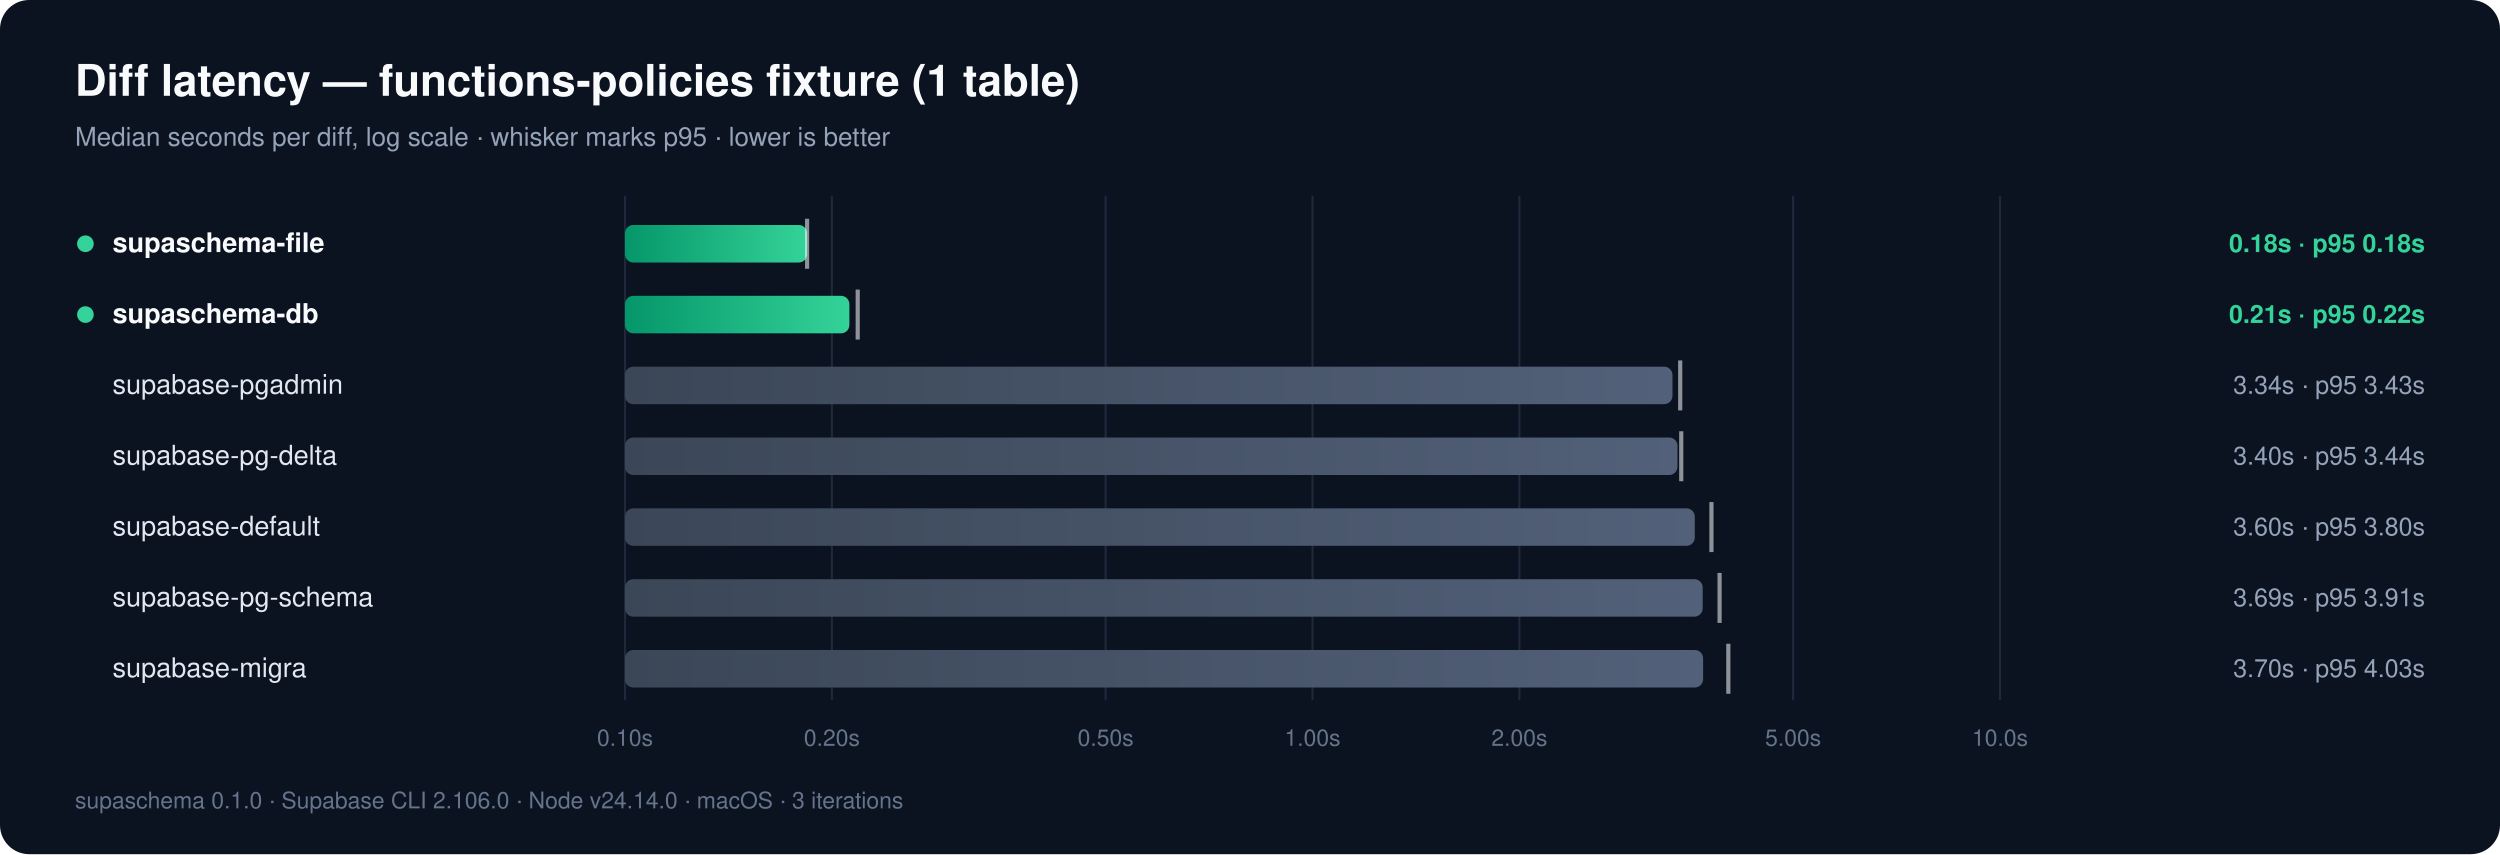
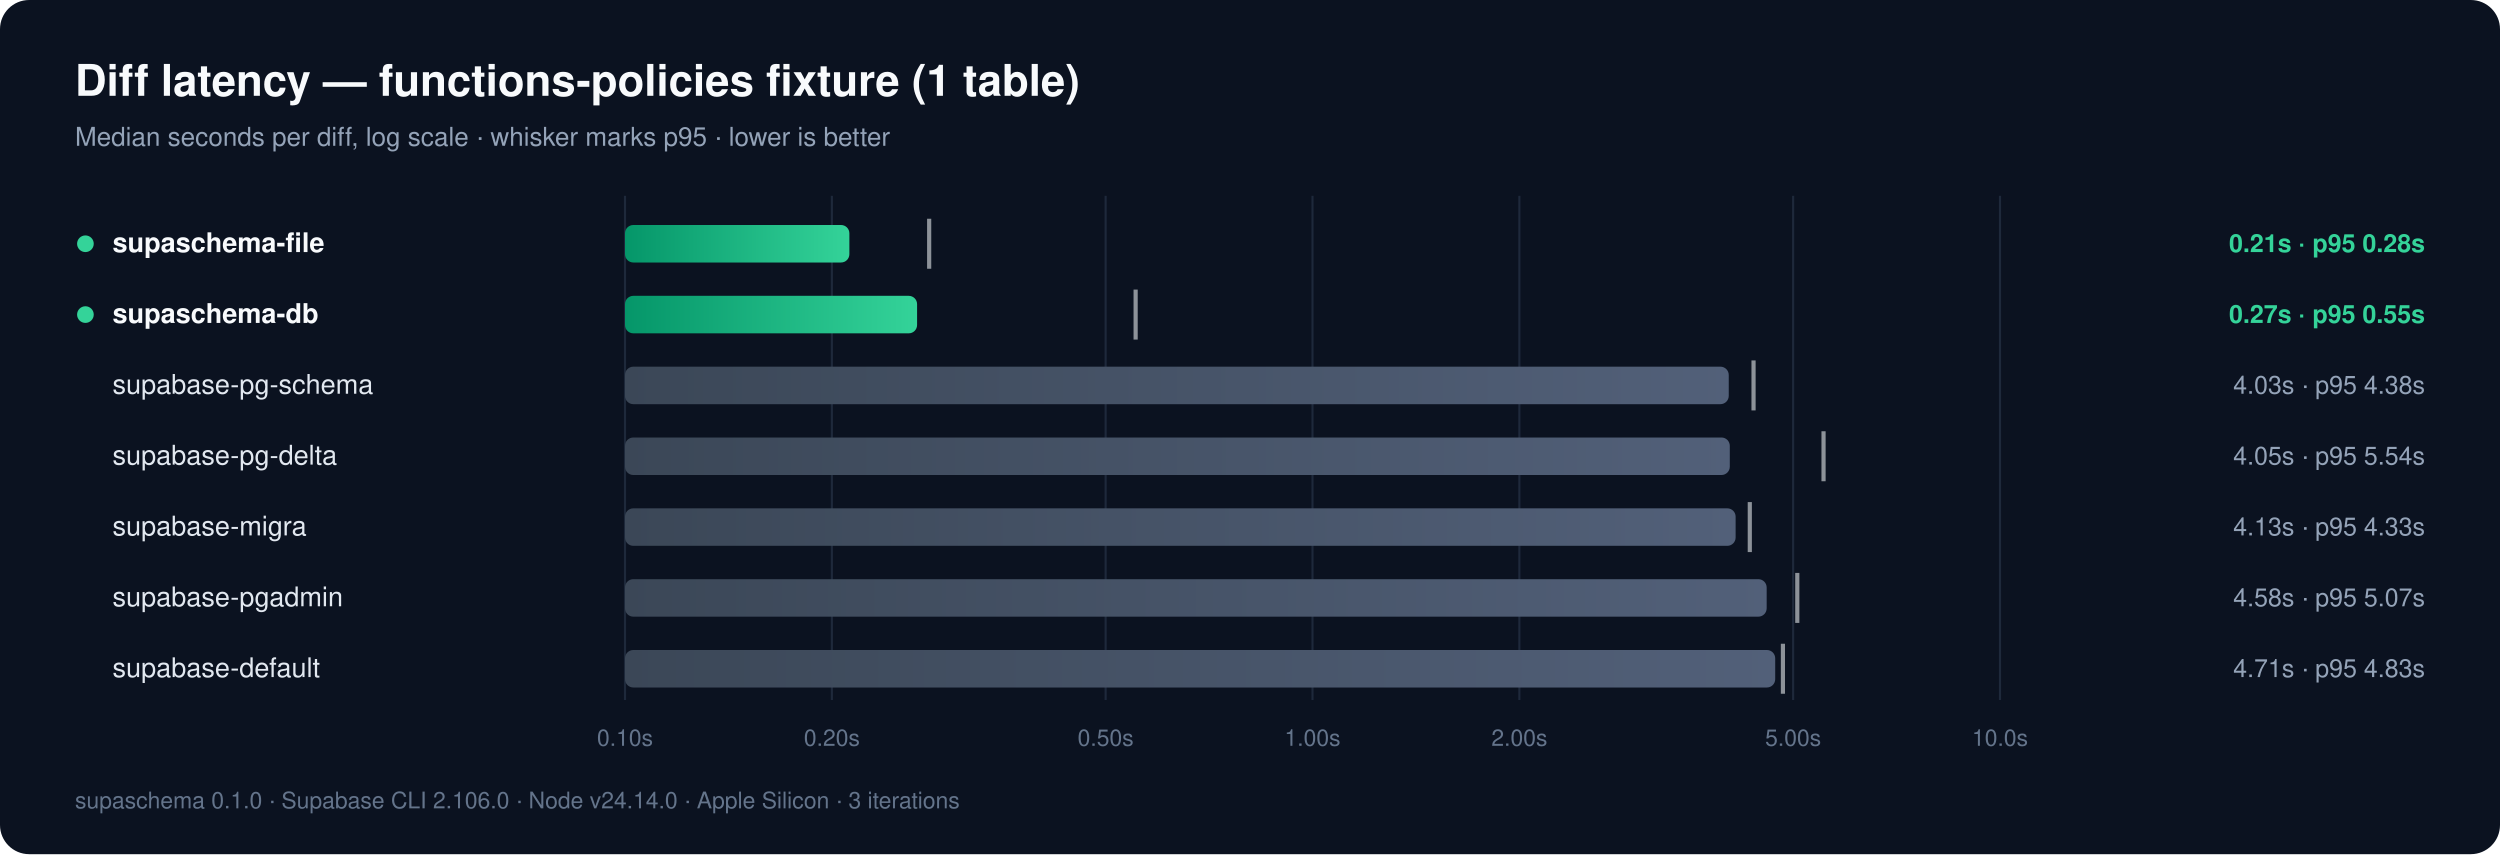
<svg xmlns="http://www.w3.org/2000/svg" width="1200" height="410" viewBox="0 0 1200 410" role="img">
  <defs>
    <linearGradient id="supaGradient" x1="0" y1="0" x2="1" y2="0">
      <stop offset="0%" stop-color="#059669" />
      <stop offset="100%" stop-color="#34d399" />
    </linearGradient>
    <linearGradient id="slateGradient" x1="0" y1="0" x2="1" y2="0">
      <stop offset="0%" stop-color="#3b4757" />
      <stop offset="100%" stop-color="#526079" />
    </linearGradient>
  </defs>
  <rect width="100%" height="100%" rx="14" fill="#0b1220" />
  <text x="36.0" y="46.0" fill="#f8fafc" font-family="ui-sans-serif, system-ui, 'Segoe UI', Helvetica, Arial, sans-serif" font-size="21" font-weight="700">Diff latency — functions-policies fixture (1 table)</text>
  <text x="36.0" y="70.0" fill="#94a3b8" font-family="ui-sans-serif, system-ui, 'Segoe UI', Helvetica, Arial, sans-serif" font-size="12.5" font-weight="400">Median seconds per diff, log scale · whisker marks p95 · lower is better</text>
  <line x1="300.0" y1="94" x2="300.0" y2="336" stroke="#1e293b" stroke-width="1" />
  <text x="300.0" y="358.0" fill="#64748b" font-family="ui-sans-serif, system-ui, 'Segoe UI', Helvetica, Arial, sans-serif" font-size="11" font-weight="400" text-anchor="middle">0.10s</text>
  <line x1="399.3" y1="94" x2="399.3" y2="336" stroke="#1e293b" stroke-width="1" />
  <text x="399.3" y="358.0" fill="#64748b" font-family="ui-sans-serif, system-ui, 'Segoe UI', Helvetica, Arial, sans-serif" font-size="11" font-weight="400" text-anchor="middle">0.20s</text>
  <line x1="530.7" y1="94" x2="530.7" y2="336" stroke="#1e293b" stroke-width="1" />
  <text x="530.7" y="358.0" fill="#64748b" font-family="ui-sans-serif, system-ui, 'Segoe UI', Helvetica, Arial, sans-serif" font-size="11" font-weight="400" text-anchor="middle">0.50s</text>
  <line x1="630.0" y1="94" x2="630.0" y2="336" stroke="#1e293b" stroke-width="1" />
  <text x="630.0" y="358.0" fill="#64748b" font-family="ui-sans-serif, system-ui, 'Segoe UI', Helvetica, Arial, sans-serif" font-size="11" font-weight="400" text-anchor="middle">1.00s</text>
  <line x1="729.3" y1="94" x2="729.3" y2="336" stroke="#1e293b" stroke-width="1" />
  <text x="729.3" y="358.0" fill="#64748b" font-family="ui-sans-serif, system-ui, 'Segoe UI', Helvetica, Arial, sans-serif" font-size="11" font-weight="400" text-anchor="middle">2.00s</text>
  <line x1="860.7" y1="94" x2="860.7" y2="336" stroke="#1e293b" stroke-width="1" />
  <text x="860.7" y="358.0" fill="#64748b" font-family="ui-sans-serif, system-ui, 'Segoe UI', Helvetica, Arial, sans-serif" font-size="11" font-weight="400" text-anchor="middle">5.00s</text>
  <line x1="960.0" y1="94" x2="960.0" y2="336" stroke="#1e293b" stroke-width="1" />
  <text x="960.0" y="358.0" fill="#64748b" font-family="ui-sans-serif, system-ui, 'Segoe UI', Helvetica, Arial, sans-serif" font-size="11" font-weight="400" text-anchor="middle">10.0s</text>
  <circle cx="41" cy="117" r="4" fill="#34d399" />
  <text x="54.0" y="121.0" fill="#f8fafc" font-family="ui-sans-serif, system-ui, 'Segoe UI', Helvetica, Arial, sans-serif" font-size="13" font-weight="650">supaschema-file</text>
-   <rect x="300" y="108" width="87.4" height="18" rx="4" fill="url(#supaGradient)" />
-   <line x1="387.4" y1="105" x2="387.4" y2="129" stroke="#f8fafc" stroke-opacity="0.55" stroke-width="2" />
-   <text x="1164.0" y="121.0" fill="#34d399" font-family="ui-sans-serif, system-ui, 'Segoe UI', Helvetica, Arial, sans-serif" font-size="12" font-weight="650" text-anchor="end">0.18s  ·  p95 0.18s</text>
+   <rect x="300" y="108" width="107.7" height="18" rx="4" fill="url(#supaGradient)" />
+   <line x1="446.0" y1="105" x2="446.0" y2="129" stroke="#f8fafc" stroke-opacity="0.55" stroke-width="2" />
+   <text x="1164.0" y="121.0" fill="#34d399" font-family="ui-sans-serif, system-ui, 'Segoe UI', Helvetica, Arial, sans-serif" font-size="12" font-weight="650" text-anchor="end">0.21s  ·  p95 0.28s</text>
  <circle cx="41" cy="151" r="4" fill="#34d399" />
  <text x="54.0" y="155.0" fill="#f8fafc" font-family="ui-sans-serif, system-ui, 'Segoe UI', Helvetica, Arial, sans-serif" font-size="13" font-weight="650">supaschema-db</text>
-   <rect x="300" y="142" width="107.7" height="18" rx="4" fill="url(#supaGradient)" />
-   <line x1="411.7" y1="139" x2="411.7" y2="163" stroke="#f8fafc" stroke-opacity="0.55" stroke-width="2" />
-   <text x="1164.0" y="155.0" fill="#34d399" font-family="ui-sans-serif, system-ui, 'Segoe UI', Helvetica, Arial, sans-serif" font-size="12" font-weight="650" text-anchor="end">0.21s  ·  p95 0.22s</text>
-   <text x="54.0" y="189.0" fill="#e2e8f0" font-family="ui-sans-serif, system-ui, 'Segoe UI', Helvetica, Arial, sans-serif" font-size="13" font-weight="450">supabase-pgadmin</text>
-   <rect x="300" y="176" width="502.8" height="18" rx="4" fill="url(#slateGradient)" />
-   <line x1="806.5" y1="173" x2="806.5" y2="197" stroke="#f8fafc" stroke-opacity="0.55" stroke-width="2" />
-   <text x="1164.0" y="189.0" fill="#94a3b8" font-family="ui-sans-serif, system-ui, 'Segoe UI', Helvetica, Arial, sans-serif" font-size="12" font-weight="450" text-anchor="end">3.34s  ·  p95 3.43s</text>
+   <rect x="300" y="142" width="140.2" height="18" rx="4" fill="url(#supaGradient)" />
+   <line x1="545.1" y1="139" x2="545.1" y2="163" stroke="#f8fafc" stroke-opacity="0.55" stroke-width="2" />
+   <text x="1164.0" y="155.0" fill="#34d399" font-family="ui-sans-serif, system-ui, 'Segoe UI', Helvetica, Arial, sans-serif" font-size="12" font-weight="650" text-anchor="end">0.27s  ·  p95 0.55s</text>
+   <text x="54.0" y="189.0" fill="#e2e8f0" font-family="ui-sans-serif, system-ui, 'Segoe UI', Helvetica, Arial, sans-serif" font-size="13" font-weight="450">supabase-pg-schema</text>
+   <rect x="300" y="176" width="529.8" height="18" rx="4" fill="url(#slateGradient)" />
+   <line x1="841.7" y1="173" x2="841.7" y2="197" stroke="#f8fafc" stroke-opacity="0.55" stroke-width="2" />
+   <text x="1164.0" y="189.0" fill="#94a3b8" font-family="ui-sans-serif, system-ui, 'Segoe UI', Helvetica, Arial, sans-serif" font-size="12" font-weight="450" text-anchor="end">4.03s  ·  p95 4.38s</text>
  <text x="54.0" y="223.0" fill="#e2e8f0" font-family="ui-sans-serif, system-ui, 'Segoe UI', Helvetica, Arial, sans-serif" font-size="13" font-weight="450">supabase-pg-delta</text>
-   <rect x="300" y="210" width="505.2" height="18" rx="4" fill="url(#slateGradient)" />
-   <line x1="807.0" y1="207" x2="807.0" y2="231" stroke="#f8fafc" stroke-opacity="0.55" stroke-width="2" />
-   <text x="1164.0" y="223.0" fill="#94a3b8" font-family="ui-sans-serif, system-ui, 'Segoe UI', Helvetica, Arial, sans-serif" font-size="12" font-weight="450" text-anchor="end">3.40s  ·  p95 3.44s</text>
-   <text x="54.0" y="257.0" fill="#e2e8f0" font-family="ui-sans-serif, system-ui, 'Segoe UI', Helvetica, Arial, sans-serif" font-size="13" font-weight="450">supabase-default</text>
-   <rect x="300" y="244" width="513.5" height="18" rx="4" fill="url(#slateGradient)" />
-   <line x1="821.5" y1="241" x2="821.5" y2="265" stroke="#f8fafc" stroke-opacity="0.55" stroke-width="2" />
-   <text x="1164.0" y="257.0" fill="#94a3b8" font-family="ui-sans-serif, system-ui, 'Segoe UI', Helvetica, Arial, sans-serif" font-size="12" font-weight="450" text-anchor="end">3.60s  ·  p95 3.80s</text>
-   <text x="54.0" y="291.0" fill="#e2e8f0" font-family="ui-sans-serif, system-ui, 'Segoe UI', Helvetica, Arial, sans-serif" font-size="13" font-weight="450">supabase-pg-schema</text>
-   <rect x="300" y="278" width="517.3" height="18" rx="4" fill="url(#slateGradient)" />
-   <line x1="825.4" y1="275" x2="825.4" y2="299" stroke="#f8fafc" stroke-opacity="0.55" stroke-width="2" />
-   <text x="1164.0" y="291.0" fill="#94a3b8" font-family="ui-sans-serif, system-ui, 'Segoe UI', Helvetica, Arial, sans-serif" font-size="12" font-weight="450" text-anchor="end">3.69s  ·  p95 3.91s</text>
-   <text x="54.0" y="325.0" fill="#e2e8f0" font-family="ui-sans-serif, system-ui, 'Segoe UI', Helvetica, Arial, sans-serif" font-size="13" font-weight="450">supabase-migra</text>
-   <rect x="300" y="312" width="517.5" height="18" rx="4" fill="url(#slateGradient)" />
-   <line x1="829.6" y1="309" x2="829.6" y2="333" stroke="#f8fafc" stroke-opacity="0.55" stroke-width="2" />
-   <text x="1164.0" y="325.0" fill="#94a3b8" font-family="ui-sans-serif, system-ui, 'Segoe UI', Helvetica, Arial, sans-serif" font-size="12" font-weight="450" text-anchor="end">3.70s  ·  p95 4.03s</text>
-   <text x="36.0" y="388.0" fill="#64748b" font-family="ui-sans-serif, system-ui, 'Segoe UI', Helvetica, Arial, sans-serif" font-size="11" font-weight="400">supaschema 0.1.0  ·  Supabase CLI 2.106.0  ·  Node v24.14.0  ·  macOS  ·  3 iterations</text>
+   <rect x="300" y="210" width="530.3" height="18" rx="4" fill="url(#slateGradient)" />
+   <line x1="875.3" y1="207" x2="875.3" y2="231" stroke="#f8fafc" stroke-opacity="0.55" stroke-width="2" />
+   <text x="1164.0" y="223.0" fill="#94a3b8" font-family="ui-sans-serif, system-ui, 'Segoe UI', Helvetica, Arial, sans-serif" font-size="12" font-weight="450" text-anchor="end">4.05s  ·  p95 5.54s</text>
+   <text x="54.0" y="257.0" fill="#e2e8f0" font-family="ui-sans-serif, system-ui, 'Segoe UI', Helvetica, Arial, sans-serif" font-size="13" font-weight="450">supabase-migra</text>
+   <rect x="300" y="244" width="533.1" height="18" rx="4" fill="url(#slateGradient)" />
+   <line x1="839.9" y1="241" x2="839.9" y2="265" stroke="#f8fafc" stroke-opacity="0.55" stroke-width="2" />
+   <text x="1164.0" y="257.0" fill="#94a3b8" font-family="ui-sans-serif, system-ui, 'Segoe UI', Helvetica, Arial, sans-serif" font-size="12" font-weight="450" text-anchor="end">4.13s  ·  p95 4.33s</text>
+   <text x="54.0" y="291.0" fill="#e2e8f0" font-family="ui-sans-serif, system-ui, 'Segoe UI', Helvetica, Arial, sans-serif" font-size="13" font-weight="450">supabase-pgadmin</text>
+   <rect x="300" y="278" width="548.0" height="18" rx="4" fill="url(#slateGradient)" />
+   <line x1="862.7" y1="275" x2="862.7" y2="299" stroke="#f8fafc" stroke-opacity="0.55" stroke-width="2" />
+   <text x="1164.0" y="291.0" fill="#94a3b8" font-family="ui-sans-serif, system-ui, 'Segoe UI', Helvetica, Arial, sans-serif" font-size="12" font-weight="450" text-anchor="end">4.58s  ·  p95 5.07s</text>
+   <text x="54.0" y="325.0" fill="#e2e8f0" font-family="ui-sans-serif, system-ui, 'Segoe UI', Helvetica, Arial, sans-serif" font-size="13" font-weight="450">supabase-default</text>
+   <rect x="300" y="312" width="552.1" height="18" rx="4" fill="url(#slateGradient)" />
+   <line x1="855.8" y1="309" x2="855.8" y2="333" stroke="#f8fafc" stroke-opacity="0.55" stroke-width="2" />
+   <text x="1164.0" y="325.0" fill="#94a3b8" font-family="ui-sans-serif, system-ui, 'Segoe UI', Helvetica, Arial, sans-serif" font-size="12" font-weight="450" text-anchor="end">4.71s  ·  p95 4.83s</text>
+   <text x="36.0" y="388.0" fill="#64748b" font-family="ui-sans-serif, system-ui, 'Segoe UI', Helvetica, Arial, sans-serif" font-size="11" font-weight="400">supaschema 0.1.0  ·  Supabase CLI 2.106.0  ·  Node v24.14.0  ·  Apple Silicon  ·  3 iterations</text>
</svg>
